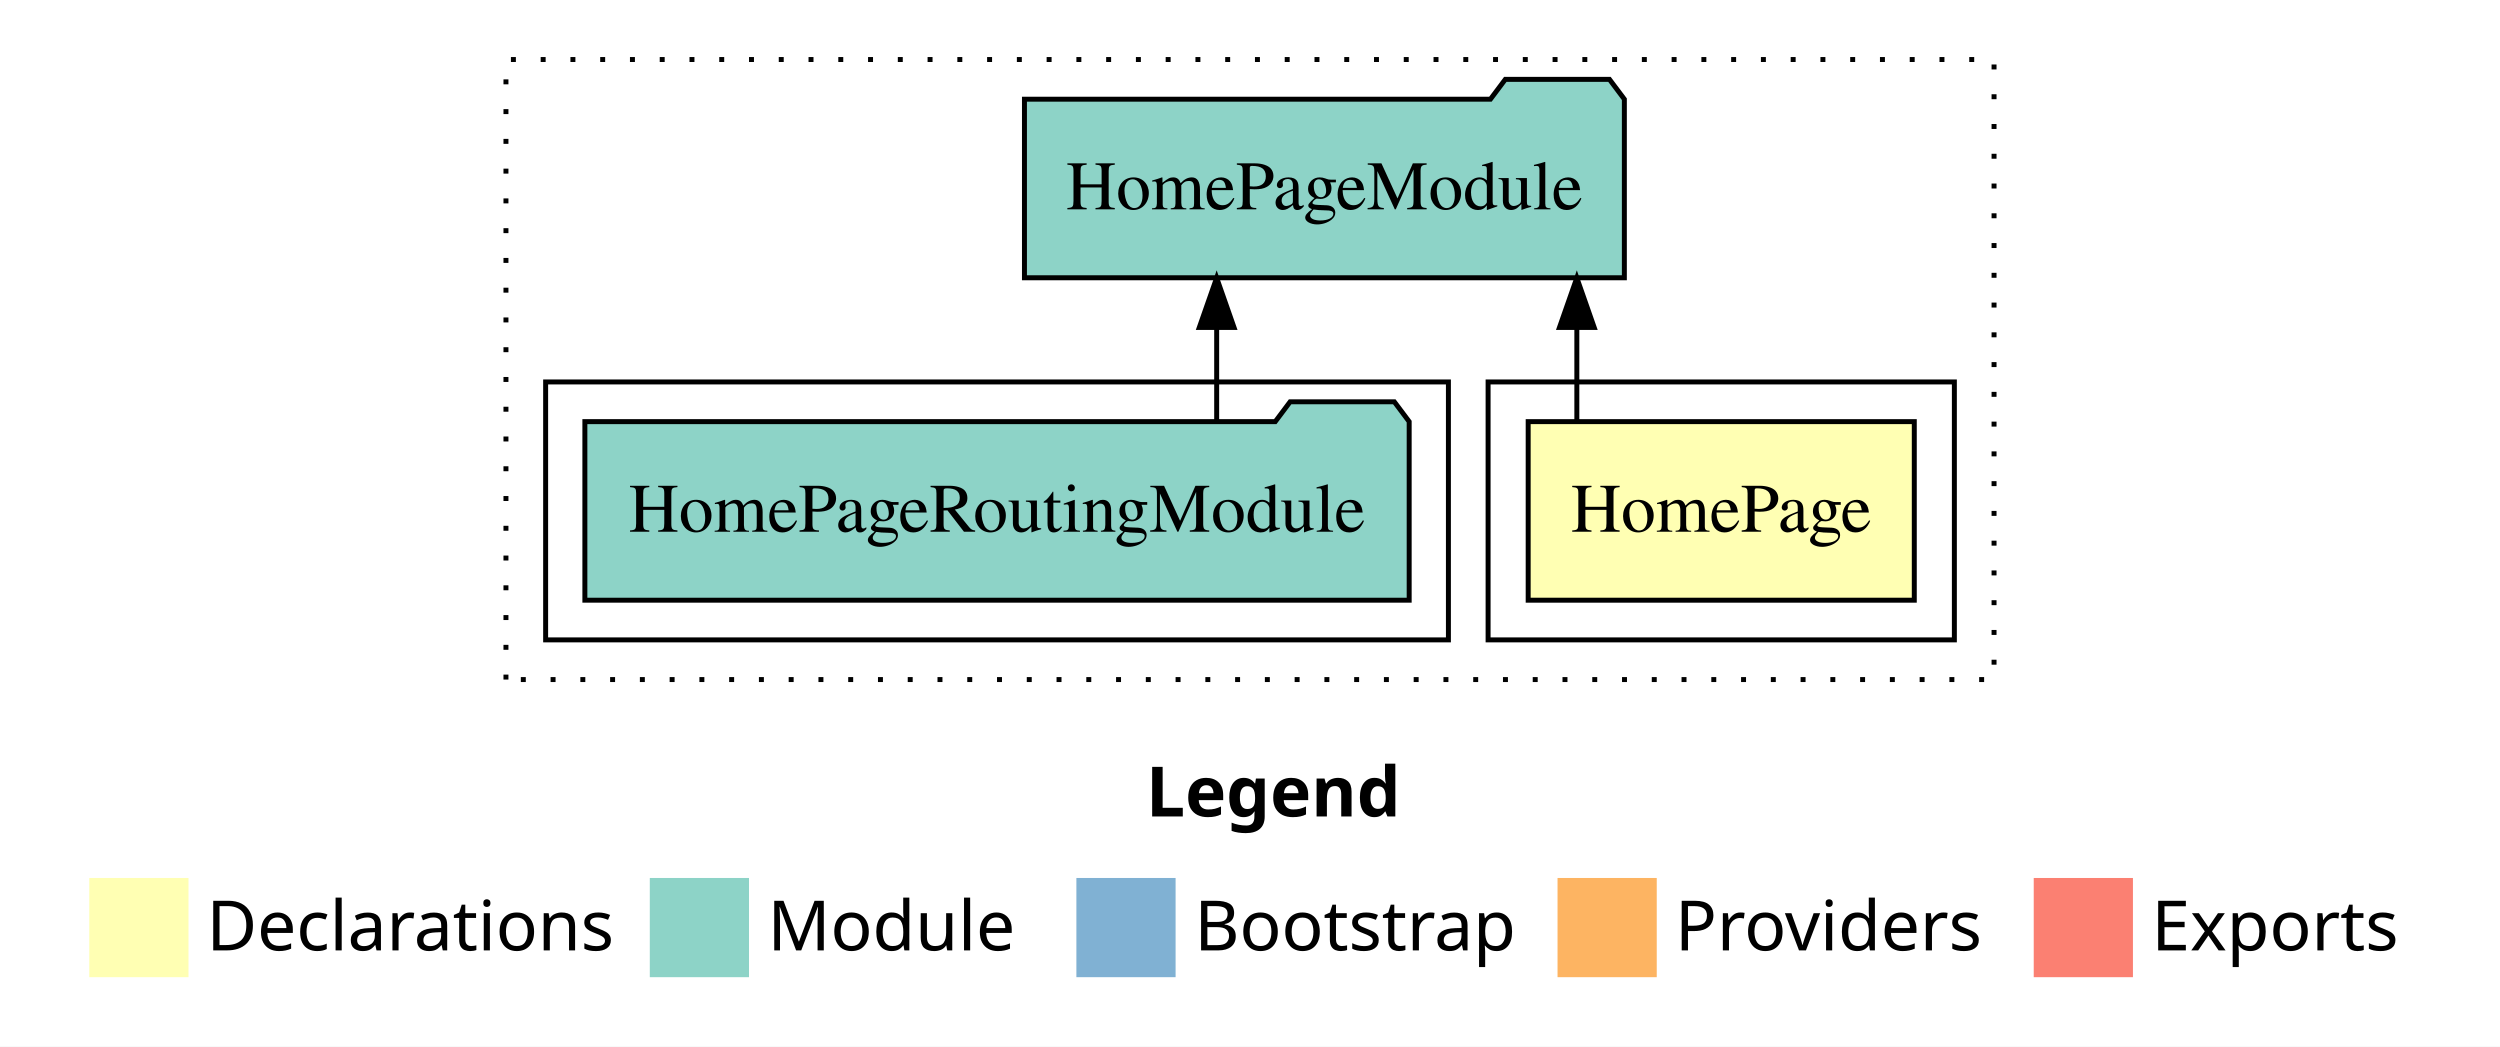
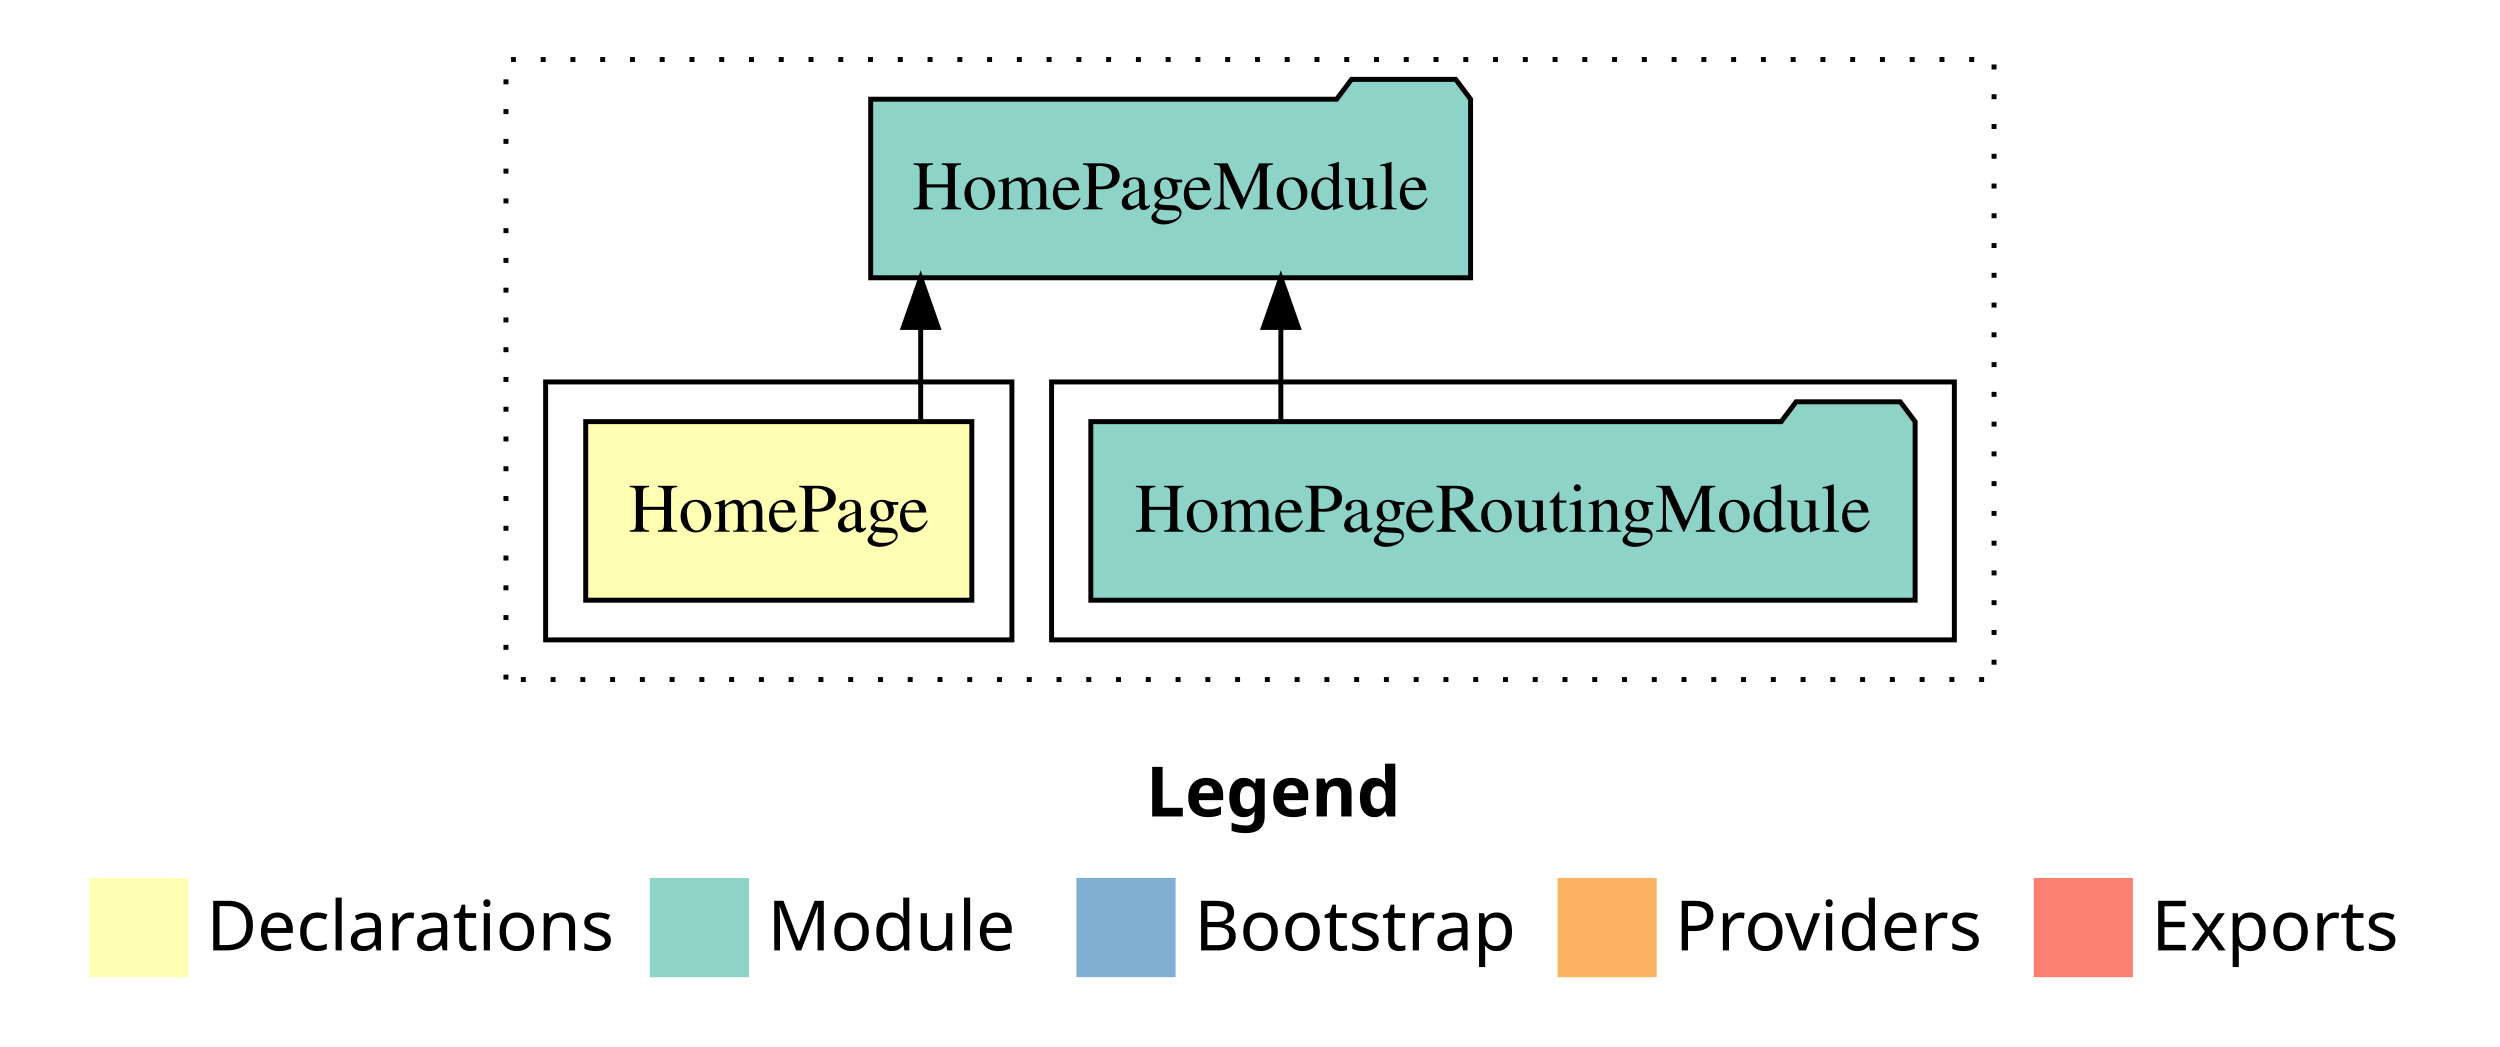
<svg xmlns="http://www.w3.org/2000/svg" width="504pt" height="211pt" viewBox="0.00 0.00 504.00 211.00">
  <g id="graph0" class="graph" transform="scale(1 1) rotate(0) translate(4 207)">
    <polygon fill="white" stroke="transparent" points="-4,4 -4,-207 500,-207 500,4 -4,4" />
    <text text-anchor="start" x="227.01" y="-42.4" font-family="sans-serif" font-weight="bold" font-size="14.00">Legend</text>
    <polygon fill="#ffffb3" stroke="transparent" points="14,-10 14,-30 34,-30 34,-10 14,-10" />
    <text text-anchor="start" x="37.63" y="-15.4" font-family="sans-serif" font-size="14.00">  Declarations</text>
    <polygon fill="#8dd3c7" stroke="transparent" points="127,-10 127,-30 147,-30 147,-10 127,-10" />
    <text text-anchor="start" x="150.73" y="-15.4" font-family="sans-serif" font-size="14.00">  Module</text>
    <polygon fill="#80b1d3" stroke="transparent" points="213,-10 213,-30 233,-30 233,-10 213,-10" />
    <text text-anchor="start" x="236.78" y="-15.4" font-family="sans-serif" font-size="14.00">  Bootstrap</text>
    <polygon fill="#fdb462" stroke="transparent" points="310,-10 310,-30 330,-30 330,-10 310,-10" />
    <text text-anchor="start" x="333.67" y="-15.4" font-family="sans-serif" font-size="14.00">  Providers</text>
    <polygon fill="#fb8072" stroke="transparent" points="406,-10 406,-30 426,-30 426,-10 406,-10" />
    <text text-anchor="start" x="429.73" y="-15.4" font-family="sans-serif" font-size="14.00">  Exports</text>
    <g id="clust1" class="cluster">
      <polygon fill="none" stroke="black" stroke-dasharray="1,5" points="98,-70 98,-195 398,-195 398,-70 98,-70" />
    </g>
+     <g id="clust4" class="cluster">
+       <polygon fill="none" stroke="black" points="208,-78 208,-130 390,-130 390,-78 208,-78" />
+     </g>
    <g id="clust2" class="cluster">
-       <polygon fill="none" stroke="black" points="296,-78 296,-130 390,-130 390,-78 296,-78" />
-     </g>
-     <g id="clust4" class="cluster">
-       <polygon fill="none" stroke="black" points="106,-78 106,-130 288,-130 288,-78 106,-78" />
+       <polygon fill="none" stroke="black" points="106,-78 106,-130 200,-130 200,-78 106,-78" />
    </g>
    <g id="node1" class="node">
-       <polygon fill="#ffffb3" stroke="black" points="381.92,-122 304.08,-122 304.08,-86 381.92,-86 381.92,-122" />
-       <text text-anchor="middle" x="343" y="-99.8" font-family="Times,serif" font-size="14.00">HomePage</text>
+       <polygon fill="#ffffb3" stroke="black" points="191.92,-122 114.08,-122 114.08,-86 191.92,-86 191.92,-122" />
+       <text text-anchor="middle" x="153" y="-99.8" font-family="Times,serif" font-size="14.00">HomePage</text>
    </g>
    <g id="node2" class="node">
-       <polygon fill="#8dd3c7" stroke="black" points="323.47,-187 320.47,-191 299.47,-191 296.47,-187 202.53,-187 202.53,-151 323.47,-151 323.47,-187" />
-       <text text-anchor="middle" x="263" y="-164.8" font-family="Times,serif" font-size="14.00">HomePageModule</text>
+       <polygon fill="#8dd3c7" stroke="black" points="292.47,-187 289.47,-191 268.47,-191 265.47,-187 171.53,-187 171.53,-151 292.47,-151 292.47,-187" />
+       <text text-anchor="middle" x="232" y="-164.8" font-family="Times,serif" font-size="14.00">HomePageModule</text>
    </g>
    <g id="edge1" class="edge">
-       <path fill="none" stroke="black" d="M313.89,-122.11C313.89,-122.11 313.89,-140.99 313.89,-140.99" />
-       <polygon fill="black" stroke="black" points="310.39,-140.99 313.89,-150.99 317.39,-140.99 310.39,-140.99" />
+       <path fill="none" stroke="black" d="M181.61,-122.11C181.61,-122.11 181.61,-140.99 181.61,-140.99" />
+       <polygon fill="black" stroke="black" points="178.11,-140.99 181.61,-150.99 185.11,-140.99 178.11,-140.99" />
    </g>
    <g id="node3" class="node">
-       <polygon fill="#8dd3c7" stroke="black" points="280.09,-122 277.09,-126 256.09,-126 253.09,-122 113.91,-122 113.91,-86 280.09,-86 280.09,-122" />
-       <text text-anchor="middle" x="197" y="-99.8" font-family="Times,serif" font-size="14.00">HomePageRoutingModule</text>
+       <polygon fill="#8dd3c7" stroke="black" points="382.09,-122 379.09,-126 358.09,-126 355.09,-122 215.91,-122 215.91,-86 382.09,-86 382.09,-122" />
+       <text text-anchor="middle" x="299" y="-99.8" font-family="Times,serif" font-size="14.00">HomePageRoutingModule</text>
    </g>
    <g id="edge2" class="edge">
-       <path fill="none" stroke="black" d="M241.28,-122.11C241.28,-122.11 241.28,-140.99 241.28,-140.99" />
-       <polygon fill="black" stroke="black" points="237.78,-140.99 241.28,-150.99 244.78,-140.99 237.78,-140.99" />
+       <path fill="none" stroke="black" d="M254.22,-122.11C254.22,-122.11 254.22,-140.99 254.22,-140.99" />
+       <polygon fill="black" stroke="black" points="250.72,-140.99 254.22,-150.99 257.72,-140.99 250.72,-140.99" />
    </g>
  </g>
</svg>
